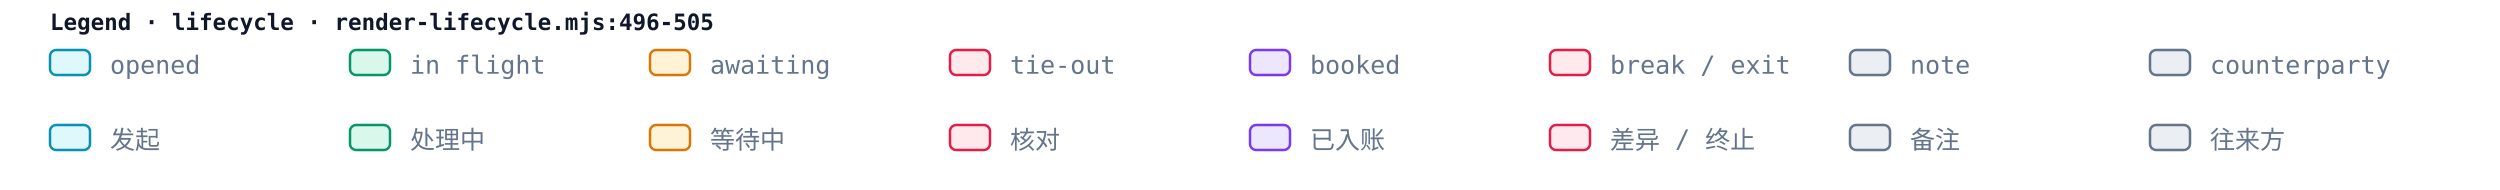
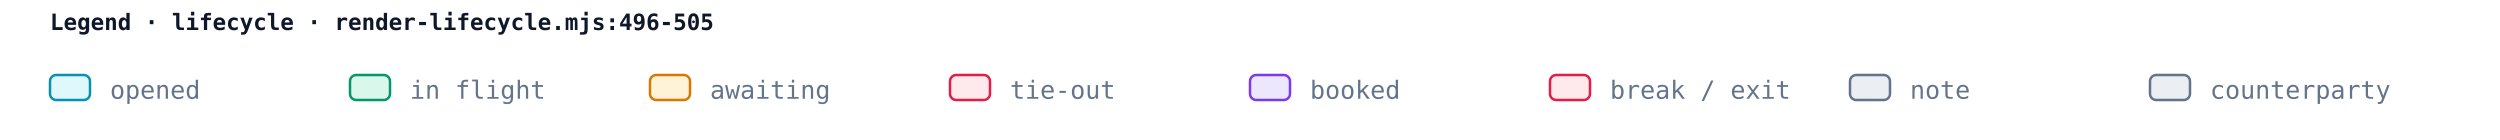
- <svg xmlns="http://www.w3.org/2000/svg" width="1000" height="76" viewBox="0 0 1000 76">
-   <rect width="1000" height="76" fill="#ffffff" />
+ <svg xmlns="http://www.w3.org/2000/svg" width="1000" height="56" viewBox="0 0 1000 56">
+   <rect width="1000" height="56" fill="#ffffff" />
  <text x="20" y="12" font-family="JetBrains Mono, ui-monospace, Menlo, monospace" font-size="9" font-weight="650" fill="#0f172a">Legend · lifecycle · render-lifecycle.mjs:496-505</text>
  <g data-legend-kind="start" data-locale="en">
-     <rect x="20" y="20" width="16" height="10" rx="2.5" fill="rgba(34, 211, 238, 0.15)" stroke="#0891b2" stroke-width="1" />
-     <text x="44" y="29.5" font-family="JetBrains Mono, ui-monospace, Menlo, monospace" font-size="10" font-weight="500" fill="#64748b">opened</text>
+     <rect x="20" y="30" width="16" height="10" rx="2.5" fill="rgba(34, 211, 238, 0.15)" stroke="#0891b2" stroke-width="1" />
+     <text x="44" y="39.5" font-family="JetBrains Mono, ui-monospace, Menlo, monospace" font-size="10" font-weight="500" fill="#64748b">opened</text>
  </g>
  <g data-legend-kind="active" data-locale="en">
-     <rect x="140" y="20" width="16" height="10" rx="2.5" fill="rgba(52, 211, 153, 0.18)" stroke="#059669" stroke-width="1" />
-     <text x="164" y="29.5" font-family="JetBrains Mono, ui-monospace, Menlo, monospace" font-size="10" font-weight="500" fill="#64748b">in flight</text>
+     <rect x="140" y="30" width="16" height="10" rx="2.5" fill="rgba(52, 211, 153, 0.18)" stroke="#059669" stroke-width="1" />
+     <text x="164" y="39.5" font-family="JetBrains Mono, ui-monospace, Menlo, monospace" font-size="10" font-weight="500" fill="#64748b">in flight</text>
  </g>
  <g data-legend-kind="waiting" data-locale="en">
-     <rect x="260" y="20" width="16" height="10" rx="2.5" fill="rgba(251, 191, 36, 0.18)" stroke="#d97706" stroke-width="1" />
-     <text x="284" y="29.5" font-family="JetBrains Mono, ui-monospace, Menlo, monospace" font-size="10" font-weight="500" fill="#64748b">awaiting</text>
+     <rect x="260" y="30" width="16" height="10" rx="2.5" fill="rgba(251, 191, 36, 0.18)" stroke="#d97706" stroke-width="1" />
+     <text x="284" y="39.5" font-family="JetBrains Mono, ui-monospace, Menlo, monospace" font-size="10" font-weight="500" fill="#64748b">awaiting</text>
  </g>
  <g data-legend-kind="decision" data-locale="en">
-     <rect x="380" y="20" width="16" height="10" rx="2.5" fill="rgba(251, 113, 133, 0.15)" stroke="#e11d48" stroke-width="1" />
-     <text x="404" y="29.5" font-family="JetBrains Mono, ui-monospace, Menlo, monospace" font-size="10" font-weight="500" fill="#64748b">tie-out</text>
+     <rect x="380" y="30" width="16" height="10" rx="2.5" fill="rgba(251, 113, 133, 0.15)" stroke="#e11d48" stroke-width="1" />
+     <text x="404" y="39.5" font-family="JetBrains Mono, ui-monospace, Menlo, monospace" font-size="10" font-weight="500" fill="#64748b">tie-out</text>
  </g>
  <g data-legend-kind="success" data-locale="en">
-     <rect x="500" y="20" width="16" height="10" rx="2.5" fill="rgba(167, 139, 250, 0.2)" stroke="#7c3aed" stroke-width="1" />
-     <text x="524" y="29.5" font-family="JetBrains Mono, ui-monospace, Menlo, monospace" font-size="10" font-weight="500" fill="#64748b">booked</text>
+     <rect x="500" y="30" width="16" height="10" rx="2.5" fill="rgba(167, 139, 250, 0.2)" stroke="#7c3aed" stroke-width="1" />
+     <text x="524" y="39.5" font-family="JetBrains Mono, ui-monospace, Menlo, monospace" font-size="10" font-weight="500" fill="#64748b">booked</text>
  </g>
  <g data-legend-kind="failure" data-locale="en">
-     <rect x="620" y="20" width="16" height="10" rx="2.5" fill="rgba(251, 113, 133, 0.15)" stroke="#e11d48" stroke-width="1" />
-     <text x="644" y="29.5" font-family="JetBrains Mono, ui-monospace, Menlo, monospace" font-size="10" font-weight="500" fill="#64748b">break / exit</text>
+     <rect x="620" y="30" width="16" height="10" rx="2.5" fill="rgba(251, 113, 133, 0.15)" stroke="#e11d48" stroke-width="1" />
+     <text x="644" y="39.5" font-family="JetBrains Mono, ui-monospace, Menlo, monospace" font-size="10" font-weight="500" fill="#64748b">break / exit</text>
  </g>
  <g data-legend-kind="neutral" data-locale="en">
-     <rect x="740" y="20" width="16" height="10" rx="2.5" fill="rgba(148, 163, 184, 0.18)" stroke="#64748b" stroke-width="1" />
-     <text x="764" y="29.5" font-family="JetBrains Mono, ui-monospace, Menlo, monospace" font-size="10" font-weight="500" fill="#64748b">note</text>
+     <rect x="740" y="30" width="16" height="10" rx="2.5" fill="rgba(148, 163, 184, 0.18)" stroke="#64748b" stroke-width="1" />
+     <text x="764" y="39.5" font-family="JetBrains Mono, ui-monospace, Menlo, monospace" font-size="10" font-weight="500" fill="#64748b">note</text>
  </g>
  <g data-legend-kind="external" data-locale="en">
-     <rect x="860" y="20" width="16" height="10" rx="2.5" fill="rgba(148, 163, 184, 0.18)" stroke="#64748b" stroke-width="1" />
-     <text x="884" y="29.5" font-family="JetBrains Mono, ui-monospace, Menlo, monospace" font-size="10" font-weight="500" fill="#64748b">counterparty</text>
-   </g>
-   <g data-legend-kind="start" data-locale="zh-CN">
-     <rect x="20" y="50" width="16" height="10" rx="2.5" fill="rgba(34, 211, 238, 0.15)" stroke="#0891b2" stroke-width="1" />
-     <text x="44" y="59.5" font-family="JetBrains Mono, ui-monospace, Menlo, monospace" font-size="10" font-weight="500" fill="#64748b">发起</text>
-   </g>
-   <g data-legend-kind="active" data-locale="zh-CN">
-     <rect x="140" y="50" width="16" height="10" rx="2.5" fill="rgba(52, 211, 153, 0.18)" stroke="#059669" stroke-width="1" />
-     <text x="164" y="59.5" font-family="JetBrains Mono, ui-monospace, Menlo, monospace" font-size="10" font-weight="500" fill="#64748b">处理中</text>
-   </g>
-   <g data-legend-kind="waiting" data-locale="zh-CN">
-     <rect x="260" y="50" width="16" height="10" rx="2.5" fill="rgba(251, 191, 36, 0.18)" stroke="#d97706" stroke-width="1" />
-     <text x="284" y="59.5" font-family="JetBrains Mono, ui-monospace, Menlo, monospace" font-size="10" font-weight="500" fill="#64748b">等待中</text>
-   </g>
-   <g data-legend-kind="decision" data-locale="zh-CN">
-     <rect x="380" y="50" width="16" height="10" rx="2.5" fill="rgba(251, 113, 133, 0.15)" stroke="#e11d48" stroke-width="1" />
-     <text x="404" y="59.5" font-family="JetBrains Mono, ui-monospace, Menlo, monospace" font-size="10" font-weight="500" fill="#64748b">核对</text>
-   </g>
-   <g data-legend-kind="success" data-locale="zh-CN">
-     <rect x="500" y="50" width="16" height="10" rx="2.5" fill="rgba(167, 139, 250, 0.2)" stroke="#7c3aed" stroke-width="1" />
-     <text x="524" y="59.5" font-family="JetBrains Mono, ui-monospace, Menlo, monospace" font-size="10" font-weight="500" fill="#64748b">已入账</text>
-   </g>
-   <g data-legend-kind="failure" data-locale="zh-CN">
-     <rect x="620" y="50" width="16" height="10" rx="2.5" fill="rgba(251, 113, 133, 0.15)" stroke="#e11d48" stroke-width="1" />
-     <text x="644" y="59.5" font-family="JetBrains Mono, ui-monospace, Menlo, monospace" font-size="10" font-weight="500" fill="#64748b">差异 / 终止</text>
-   </g>
-   <g data-legend-kind="neutral" data-locale="zh-CN">
-     <rect x="740" y="50" width="16" height="10" rx="2.5" fill="rgba(148, 163, 184, 0.18)" stroke="#64748b" stroke-width="1" />
-     <text x="764" y="59.5" font-family="JetBrains Mono, ui-monospace, Menlo, monospace" font-size="10" font-weight="500" fill="#64748b">备注</text>
-   </g>
-   <g data-legend-kind="external" data-locale="zh-CN">
-     <rect x="860" y="50" width="16" height="10" rx="2.5" fill="rgba(148, 163, 184, 0.18)" stroke="#64748b" stroke-width="1" />
-     <text x="884" y="59.5" font-family="JetBrains Mono, ui-monospace, Menlo, monospace" font-size="10" font-weight="500" fill="#64748b">往来方</text>
+     <rect x="860" y="30" width="16" height="10" rx="2.5" fill="rgba(148, 163, 184, 0.18)" stroke="#64748b" stroke-width="1" />
+     <text x="884" y="39.5" font-family="JetBrains Mono, ui-monospace, Menlo, monospace" font-size="10" font-weight="500" fill="#64748b">counterparty</text>
  </g>
</svg>
